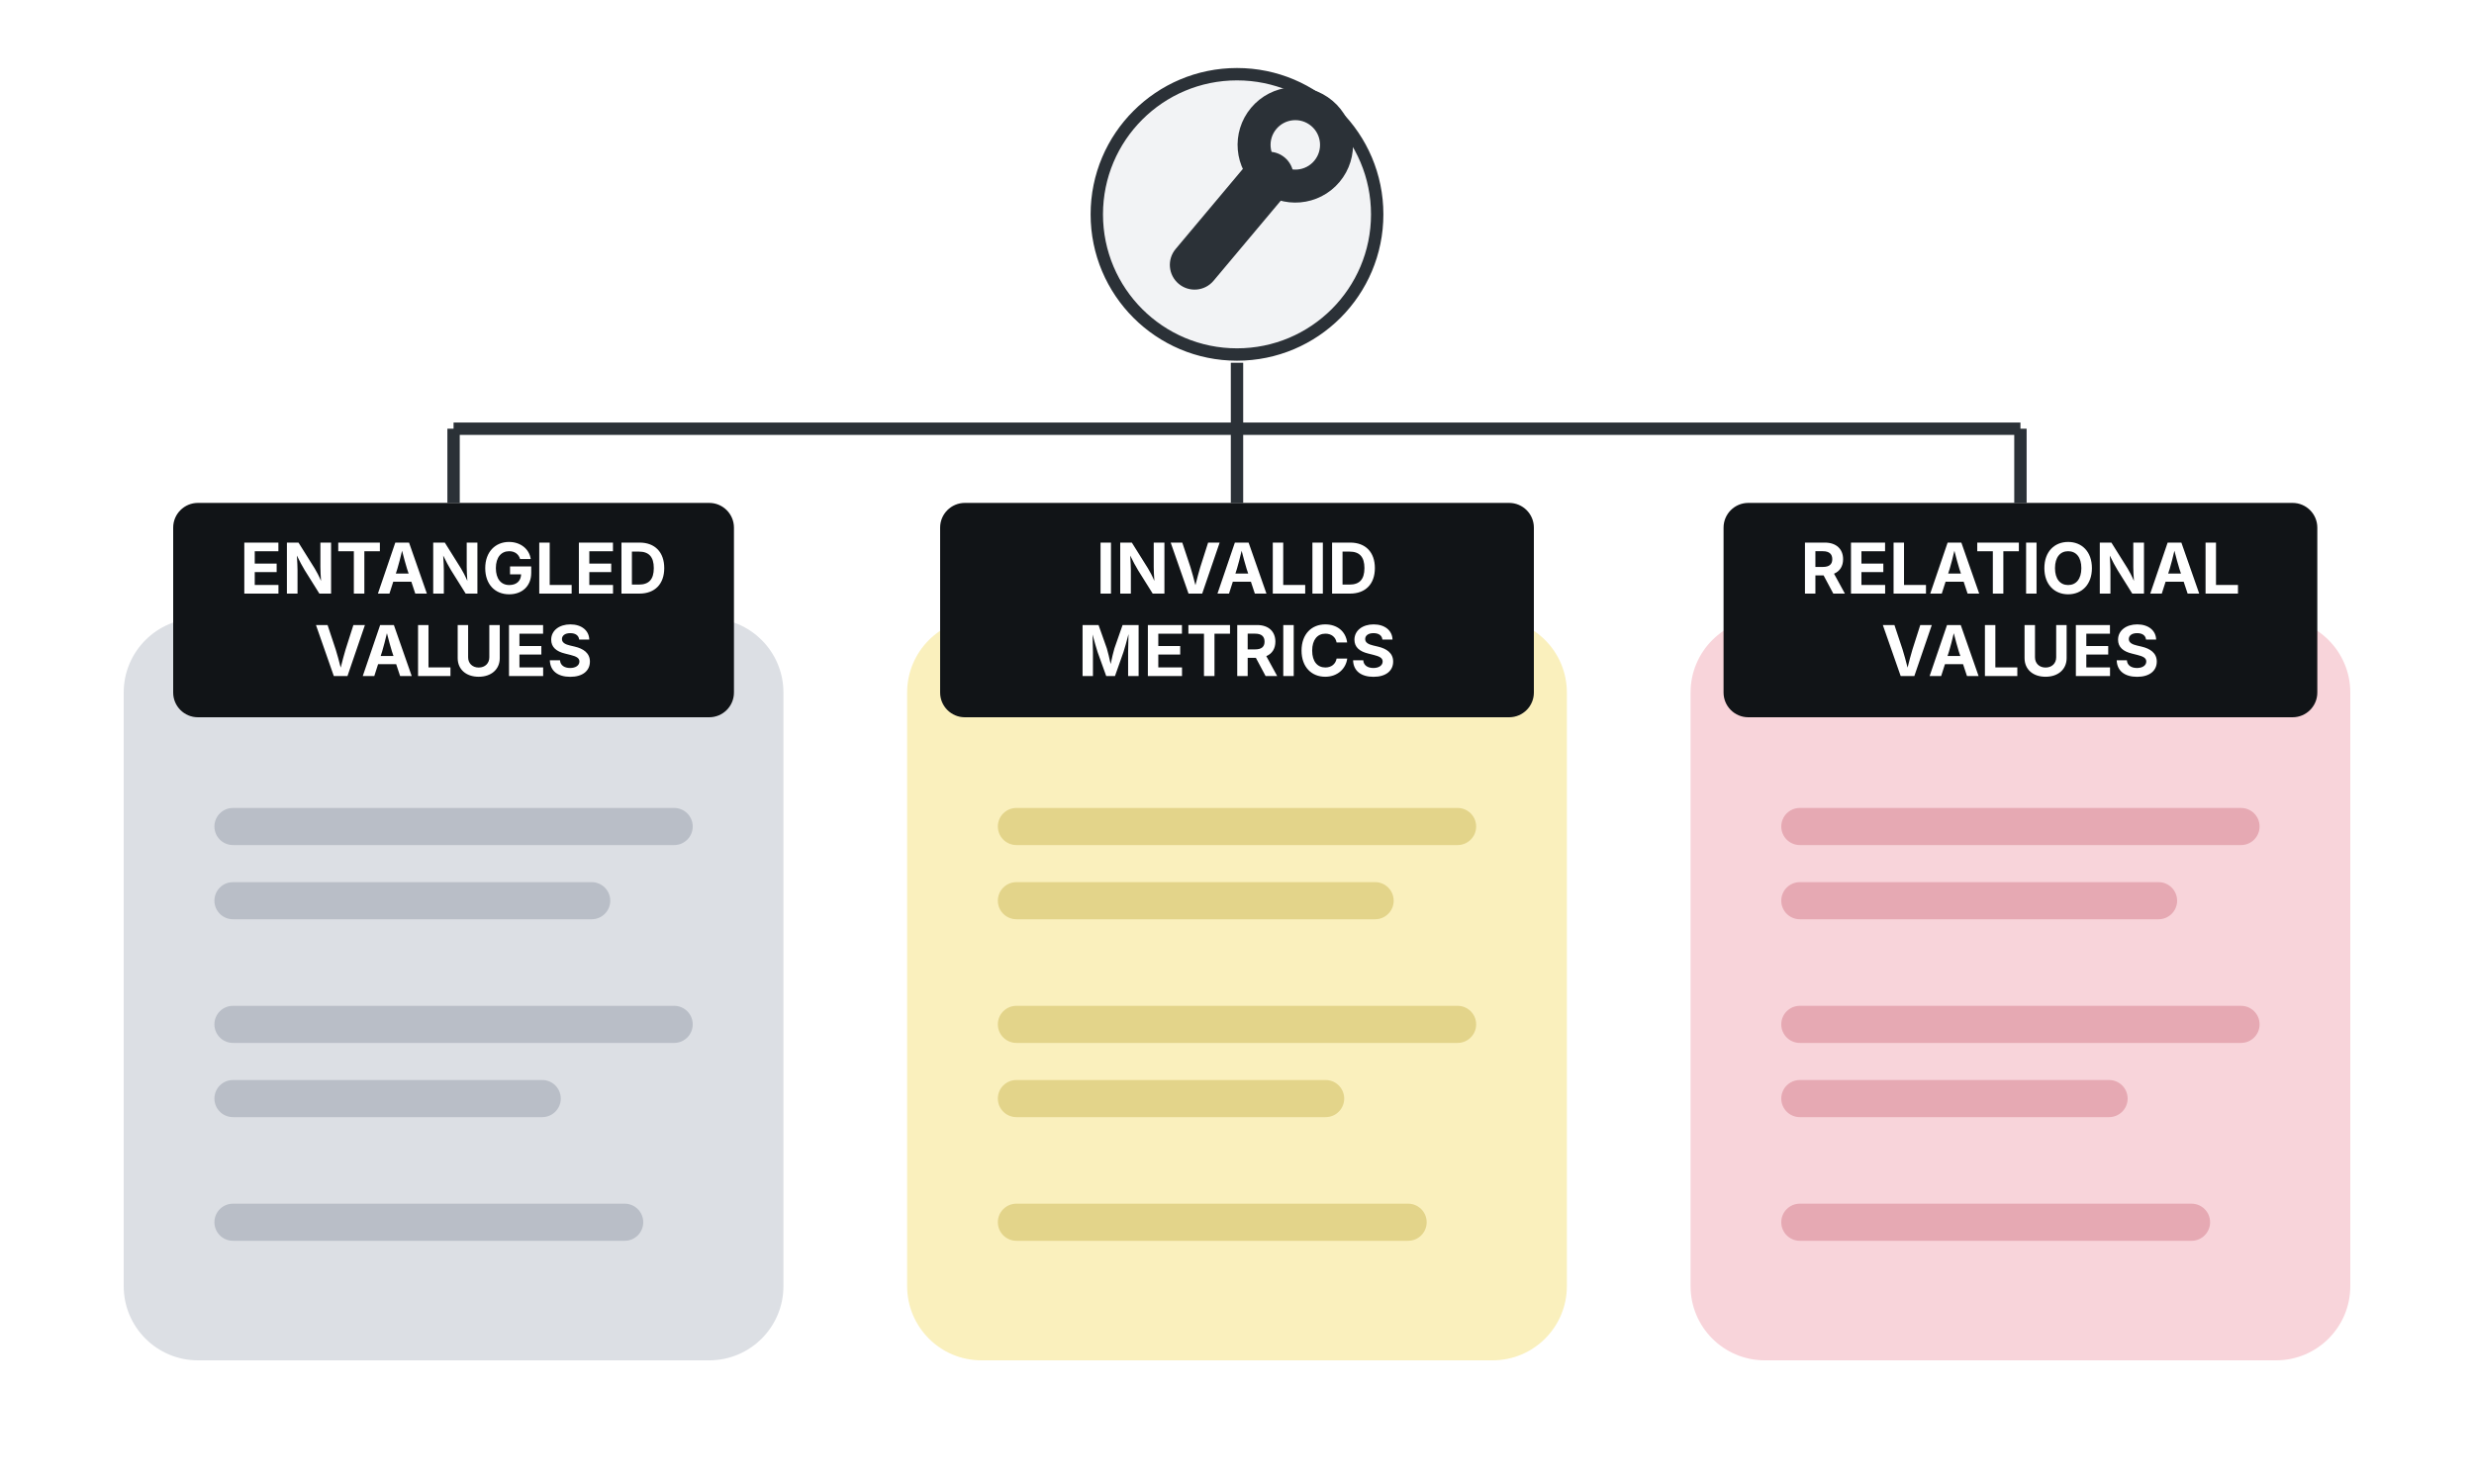
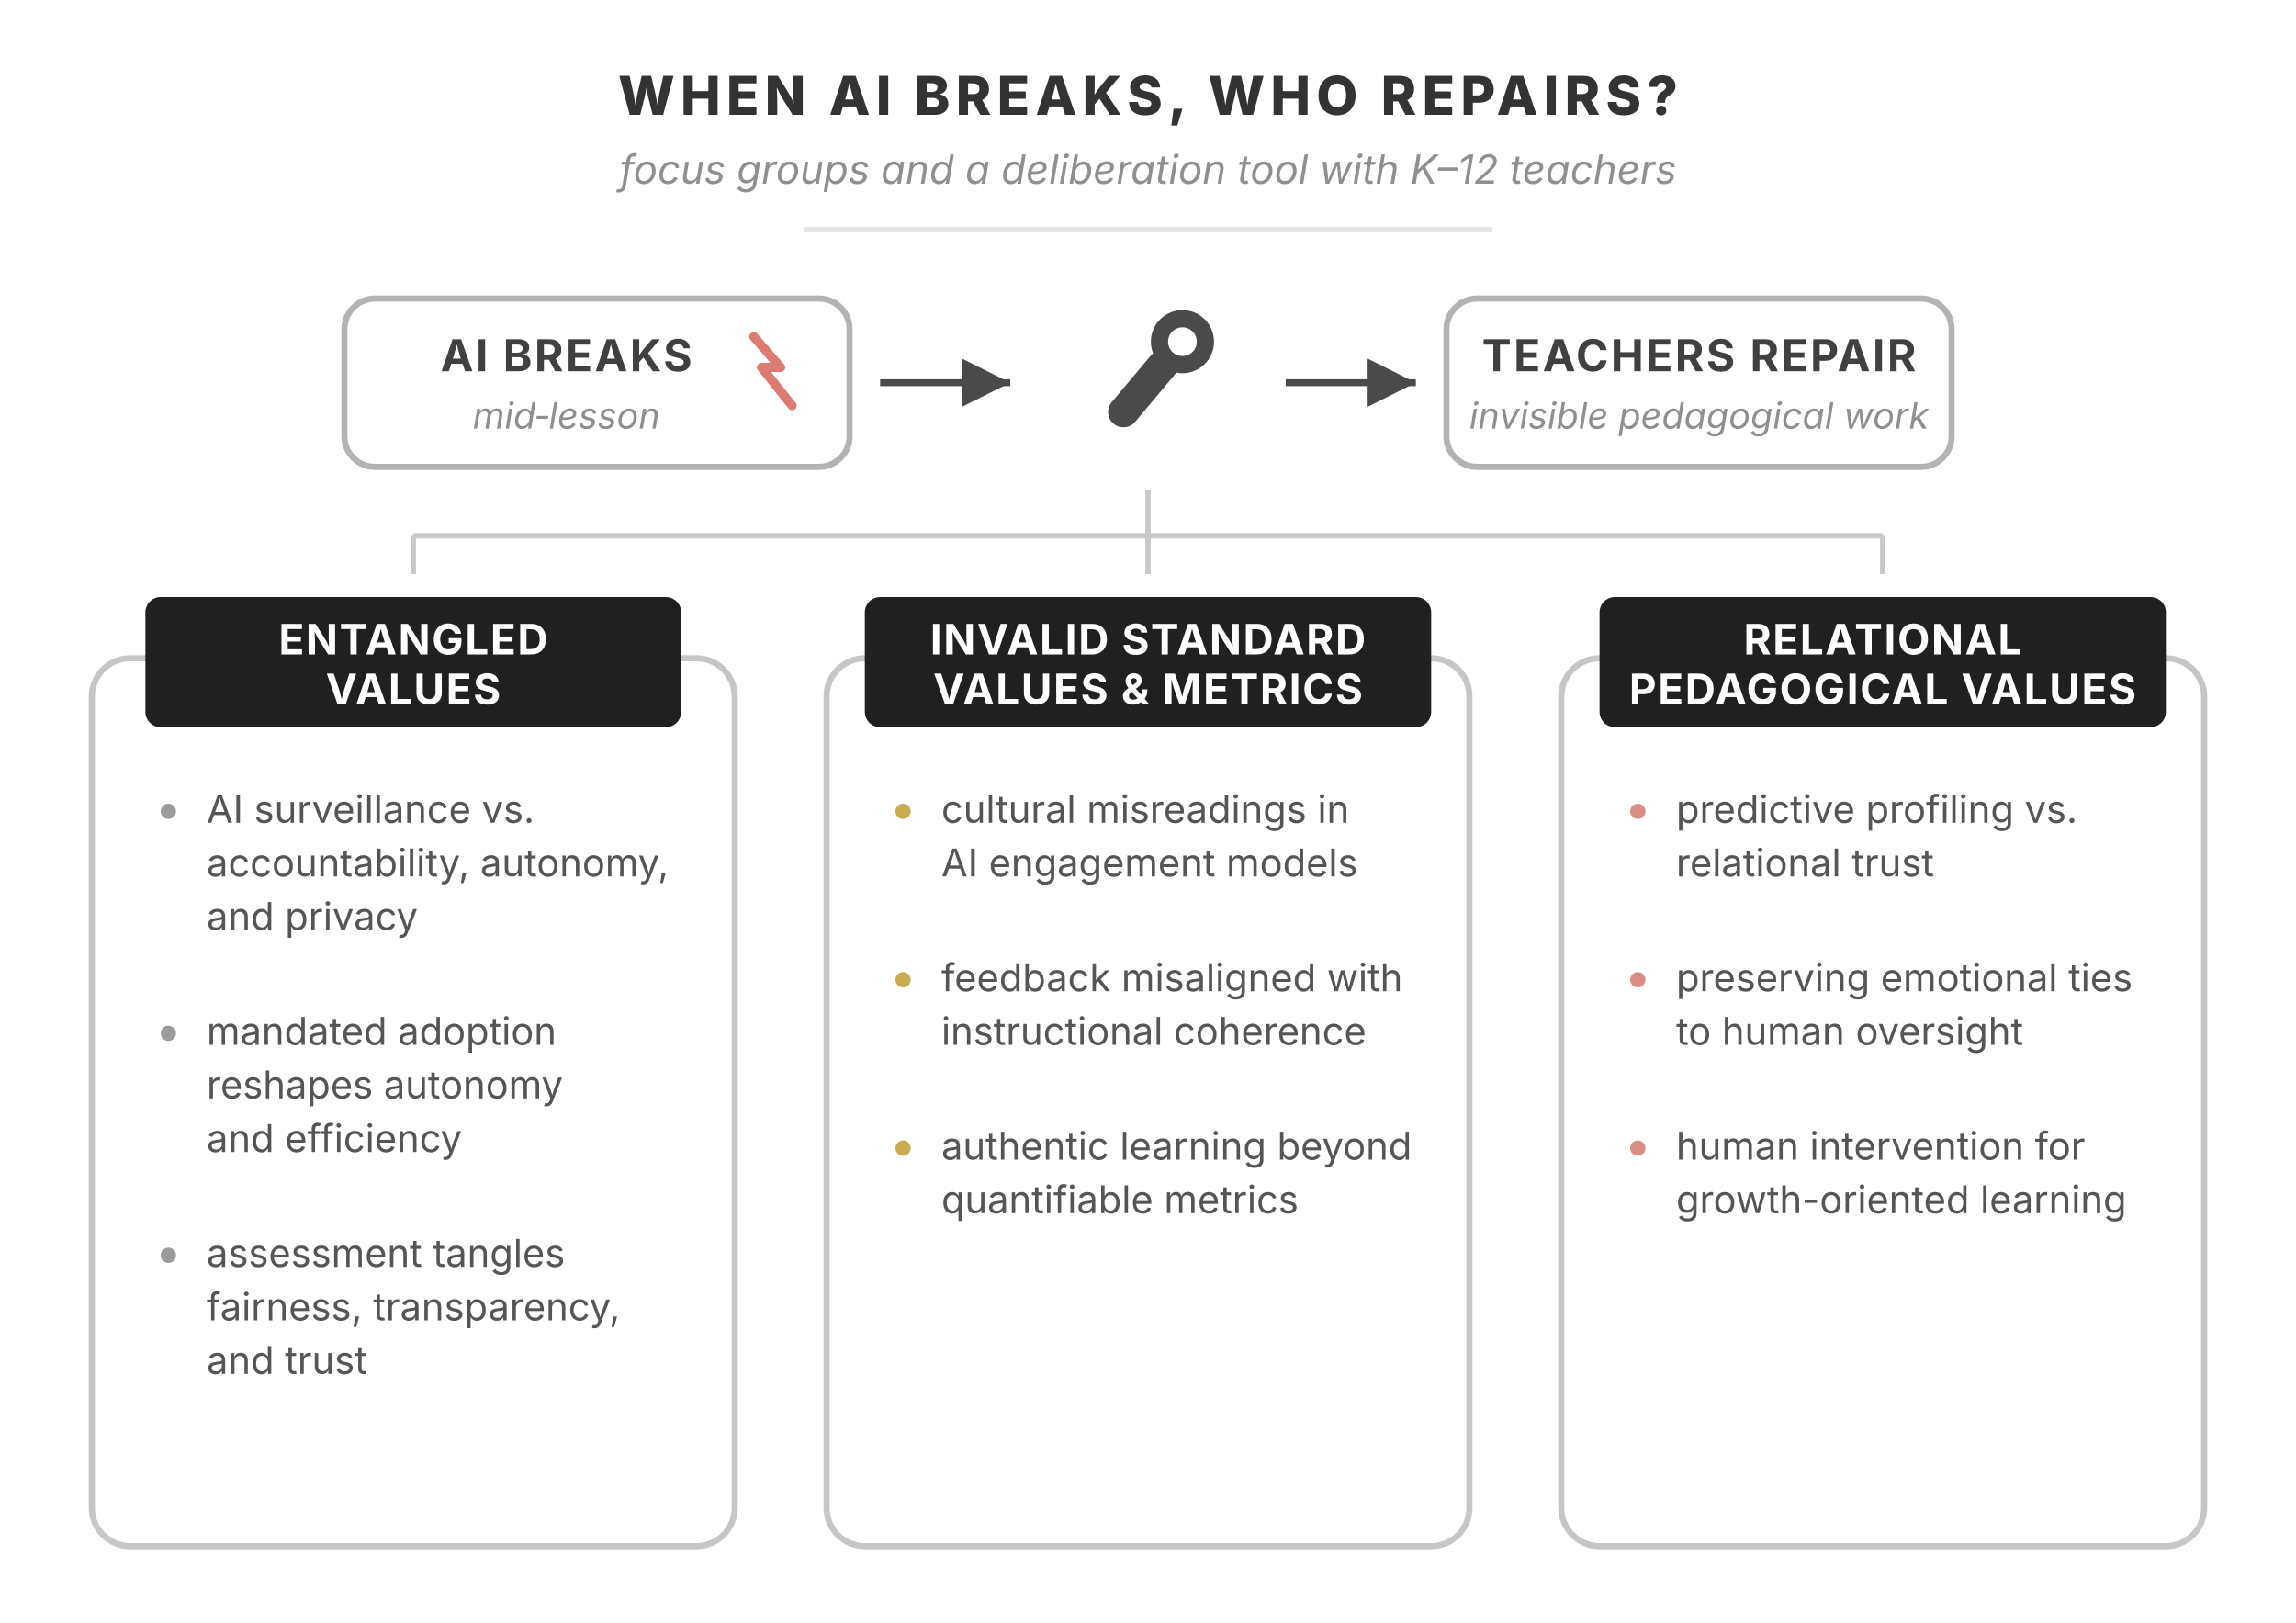
- <svg xmlns="http://www.w3.org/2000/svg" viewBox="0 0 600 360" font-family="-apple-system,Segoe UI,sans-serif">
-   <rect width="600" height="360" fill="#ffffff" />
-   <circle cx="300" cy="52" r="34" fill="#f2f3f5" stroke="#2b3137" stroke-width="3" />
-   <g transform="rotate(40 300 52)">
-     <rect x="294" y="34" width="12" height="40" rx="6" fill="#2b3137" />
-     <circle cx="300" cy="30" r="10" fill="none" stroke="#2b3137" stroke-width="8" />
+ <svg xmlns="http://www.w3.org/2000/svg" viewBox="0 0 600 424" font-family="-apple-system,Segoe UI,sans-serif">
+   <rect width="600" height="424" fill="#ffffff" />
+   <defs>
+     <marker id="ah" markerWidth="9" markerHeight="9" refX="7" refY="3.5" orient="auto">
+       <path d="M0,0 L7,3.5 L0,7 Z" fill="#4a4a4a" />
+     </marker>
+   </defs>
+   <text x="300" y="30" font-size="14" font-weight="800" fill="#333333" text-anchor="middle" letter-spacing="1.5">WHEN AI BREAKS, WHO REPAIRS?</text>
+   <text x="300" y="48" font-size="10.5" fill="#8f8f8f" text-anchor="middle" font-style="italic">focus groups and a deliberation tool with K–12 teachers</text>
+   <line x1="210" y1="60" x2="390" y2="60" stroke="#e4e4e4" stroke-width="1.4" />
+   <g>
+     <rect x="90" y="78" width="132" height="44" rx="8" fill="#ffffff" stroke="#b3b3b3" stroke-width="1.6" />
+     <text x="148" y="97" font-size="11.5" font-weight="700" fill="#404040" text-anchor="middle" letter-spacing="0.6">AI BREAKS</text>
+     <text x="148" y="112" font-size="9.5" fill="#8f8f8f" text-anchor="middle" font-style="italic">mid‑lesson</text>
+     <path d="M 197 88 L 204 96 L 199 96 L 207 106" stroke="#dd7a72" stroke-width="2.4" fill="none" stroke-linecap="round" stroke-linejoin="round" />
  </g>
-   <path d="M 300 88 L 300 104 M 110 104 L 490 104 M 110 104 L 110 122 M 300 104 L 300 122 M 490 104 L 490 122" stroke="#2b3137" stroke-width="3" fill="none" />
+   <line x1="230" y1="100" x2="264" y2="100" stroke="#4a4a4a" stroke-width="1.8" marker-end="url(#ah)" />
+   <g transform="rotate(40 300 100)">
+     <rect x="296" y="90" width="8" height="24" rx="4" fill="#4a4a4a" />
+     <circle cx="300" cy="86" r="6" fill="none" stroke="#4a4a4a" stroke-width="4.5" />
+   </g>
+   <line x1="336" y1="100" x2="370" y2="100" stroke="#4a4a4a" stroke-width="1.8" marker-end="url(#ah)" />
  <g>
-     <rect x="30" y="150" width="160" height="180" rx="18" fill="#dcdfe4" />
-     <rect x="42" y="122" width="136" height="52" rx="6" fill="#111417" />
-     <text x="110" y="144" font-size="17" font-weight="700" fill="#ffffff" text-anchor="middle">ENTANGLED</text>
-     <text x="110" y="164" font-size="17" font-weight="700" fill="#ffffff" text-anchor="middle">VALUES</text>
-     <g fill="#b9bec7">
-       <rect x="52" y="196" width="116" height="9" rx="4.5" />
-       <rect x="52" y="214" width="96" height="9" rx="4.5" />
-       <rect x="52" y="244" width="116" height="9" rx="4.5" />
-       <rect x="52" y="262" width="84" height="9" rx="4.5" />
-       <rect x="52" y="292" width="104" height="9" rx="4.5" />
+     <rect x="378" y="78" width="132" height="44" rx="8" fill="#ffffff" stroke="#b3b3b3" stroke-width="1.6" />
+     <text x="444" y="97" font-size="11.5" font-weight="700" fill="#404040" text-anchor="middle" letter-spacing="0.6">TEACHERS REPAIR</text>
+     <text x="444" y="112" font-size="9.5" fill="#8f8f8f" text-anchor="middle" font-style="italic">invisible pedagogical work</text>
+   </g>
+   <path d="M 300 128 L 300 140 M 108 140 L 492 140 M 108 140 L 108 150 M 300 140 L 300 150 M 492 140 L 492 150" stroke="#c9c9c9" stroke-width="1.4" fill="none" />
+   <g>
+     <rect x="24" y="172" width="168" height="232" rx="10" fill="#ffffff" stroke="#c6c6c6" stroke-width="1.6" />
+     <rect x="38" y="156" width="140" height="34" rx="4" fill="#202020" />
+     <text x="108" y="171" font-size="11" font-weight="700" fill="#ffffff" text-anchor="middle" letter-spacing="0.4">ENTANGLED</text>
+     <text x="108" y="184" font-size="11" font-weight="700" fill="#ffffff" text-anchor="middle" letter-spacing="0.4">VALUES</text>
+     <g font-size="10" fill="#555555">
+       <circle cx="44" cy="212" r="2" fill="#9b9b9b" />
+       <text x="54" y="215">AI surveillance vs.</text>
+       <text x="54" y="229">accountability, autonomy,</text>
+       <text x="54" y="243">and privacy</text>
+       <circle cx="44" cy="270" r="2" fill="#9b9b9b" />
+       <text x="54" y="273">mandated adoption</text>
+       <text x="54" y="287">reshapes autonomy</text>
+       <text x="54" y="301">and efficiency</text>
+       <circle cx="44" cy="328" r="2" fill="#9b9b9b" />
+       <text x="54" y="331">assessment tangles</text>
+       <text x="54" y="345">fairness, transparency,</text>
+       <text x="54" y="359">and trust</text>
    </g>
  </g>
  <g>
-     <rect x="220" y="150" width="160" height="180" rx="18" fill="#faf0bd" />
-     <rect x="228" y="122" width="144" height="52" rx="6" fill="#111417" />
-     <text x="300" y="144" font-size="17" font-weight="700" fill="#ffffff" text-anchor="middle">INVALID</text>
-     <text x="300" y="164" font-size="17" font-weight="700" fill="#ffffff" text-anchor="middle">METRICS</text>
-     <g fill="#e3d48a">
-       <rect x="242" y="196" width="116" height="9" rx="4.5" />
-       <rect x="242" y="214" width="96" height="9" rx="4.5" />
-       <rect x="242" y="244" width="116" height="9" rx="4.5" />
-       <rect x="242" y="262" width="84" height="9" rx="4.5" />
-       <rect x="242" y="292" width="104" height="9" rx="4.5" />
+     <rect x="216" y="172" width="168" height="232" rx="10" fill="#ffffff" stroke="#c6c6c6" stroke-width="1.6" />
+     <rect x="226" y="156" width="148" height="34" rx="4" fill="#202020" />
+     <text x="300" y="171" font-size="11" font-weight="700" fill="#ffffff" text-anchor="middle" letter-spacing="0.4">INVALID STANDARD</text>
+     <text x="300" y="184" font-size="11" font-weight="700" fill="#ffffff" text-anchor="middle" letter-spacing="0.4">VALUES &amp; METRICS</text>
+     <g font-size="10" fill="#555555">
+       <circle cx="236" cy="212" r="2" fill="#c9ab4f" />
+       <text x="246" y="215">cultural misreadings in</text>
+       <text x="246" y="229">AI engagement models</text>
+       <circle cx="236" cy="256" r="2" fill="#c9ab4f" />
+       <text x="246" y="259">feedback misaligned with</text>
+       <text x="246" y="273">instructional coherence</text>
+       <circle cx="236" cy="300" r="2" fill="#c9ab4f" />
+       <text x="246" y="303">authentic learning beyond</text>
+       <text x="246" y="317">quantifiable metrics</text>
    </g>
  </g>
  <g>
-     <rect x="410" y="150" width="160" height="180" rx="18" fill="#f8d4da" />
-     <rect x="418" y="122" width="144" height="52" rx="6" fill="#111417" />
-     <text x="490" y="144" font-size="17" font-weight="700" fill="#ffffff" text-anchor="middle">RELATIONAL</text>
-     <text x="490" y="164" font-size="17" font-weight="700" fill="#ffffff" text-anchor="middle">VALUES</text>
-     <g fill="#e6a9b3">
-       <rect x="432" y="196" width="116" height="9" rx="4.5" />
-       <rect x="432" y="214" width="96" height="9" rx="4.5" />
-       <rect x="432" y="244" width="116" height="9" rx="4.5" />
-       <rect x="432" y="262" width="84" height="9" rx="4.5" />
-       <rect x="432" y="292" width="104" height="9" rx="4.5" />
+     <rect x="408" y="172" width="168" height="232" rx="10" fill="#ffffff" stroke="#c6c6c6" stroke-width="1.6" />
+     <rect x="418" y="156" width="148" height="34" rx="4" fill="#202020" />
+     <text x="492" y="171" font-size="11" font-weight="700" fill="#ffffff" text-anchor="middle" letter-spacing="0.4">RELATIONAL</text>
+     <text x="492" y="184" font-size="11" font-weight="700" fill="#ffffff" text-anchor="middle" letter-spacing="0.4">PEDAGOGICAL VALUES</text>
+     <g font-size="10" fill="#555555">
+       <circle cx="428" cy="212" r="2" fill="#d98d86" />
+       <text x="438" y="215">predictive profiling vs.</text>
+       <text x="438" y="229">relational trust</text>
+       <circle cx="428" cy="256" r="2" fill="#d98d86" />
+       <text x="438" y="259">preserving emotional ties</text>
+       <text x="438" y="273">to human oversight</text>
+       <circle cx="428" cy="300" r="2" fill="#d98d86" />
+       <text x="438" y="303">human intervention for</text>
+       <text x="438" y="317">growth-oriented learning</text>
    </g>
  </g>
</svg>
